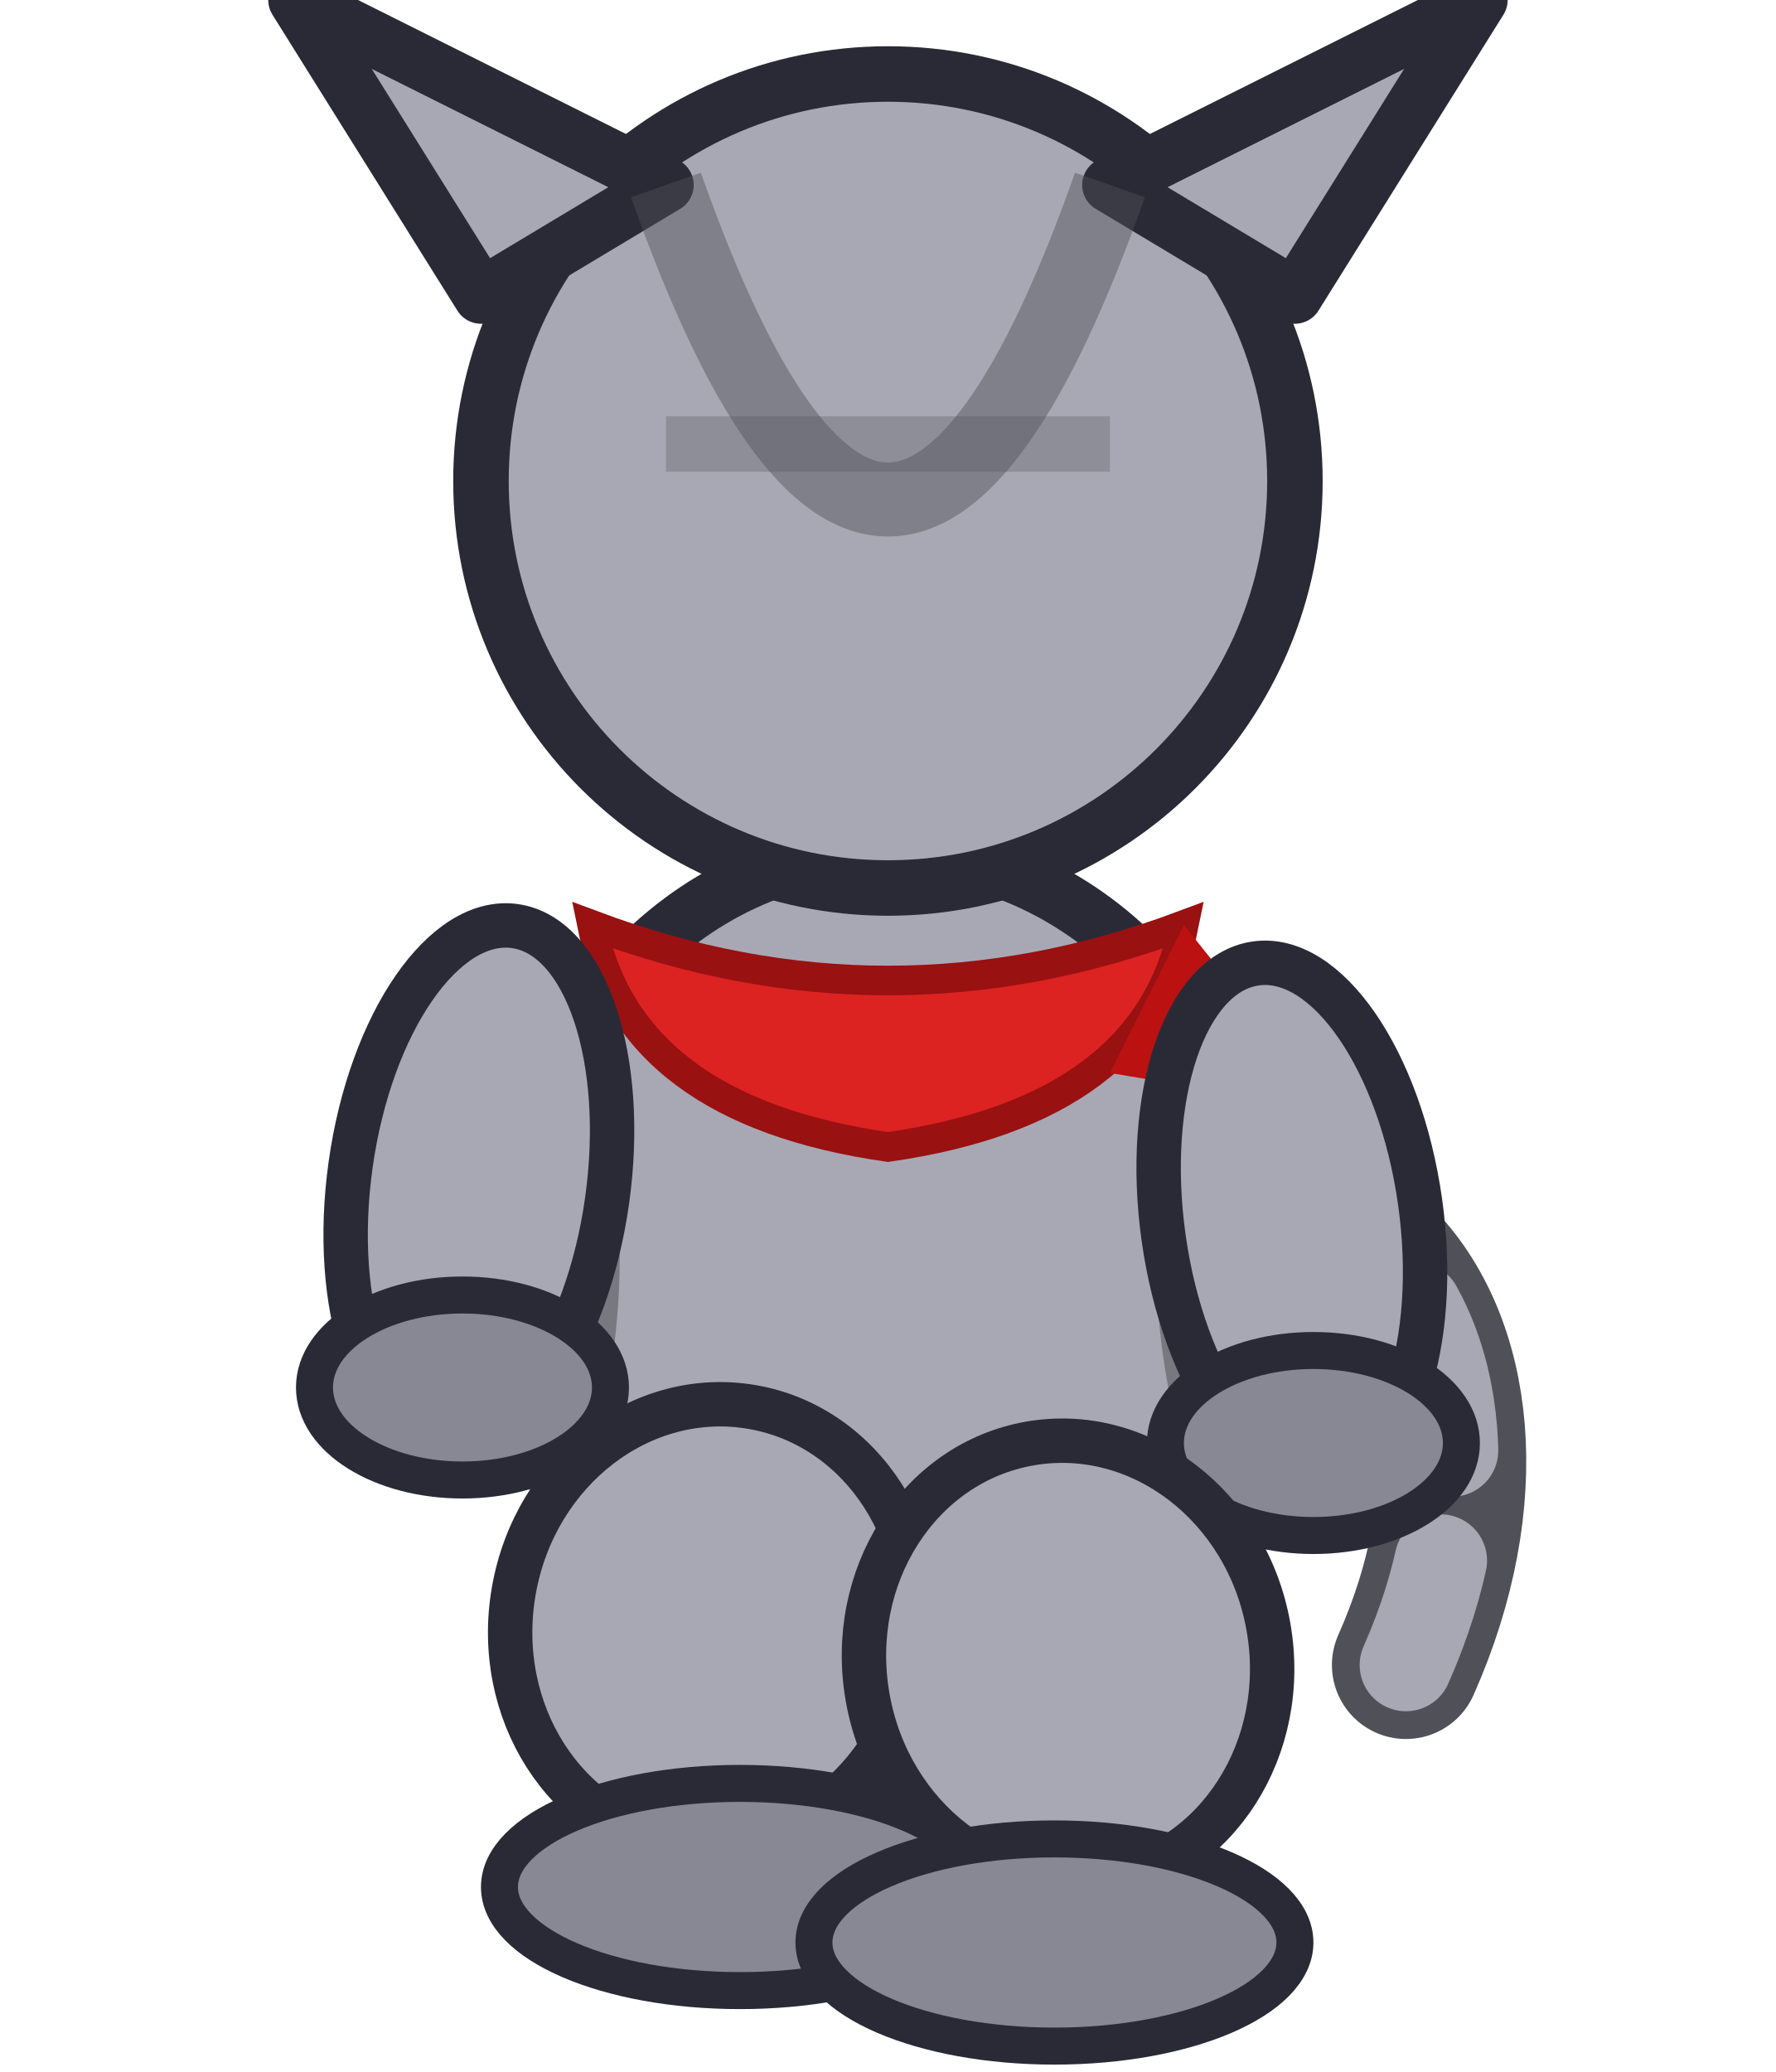
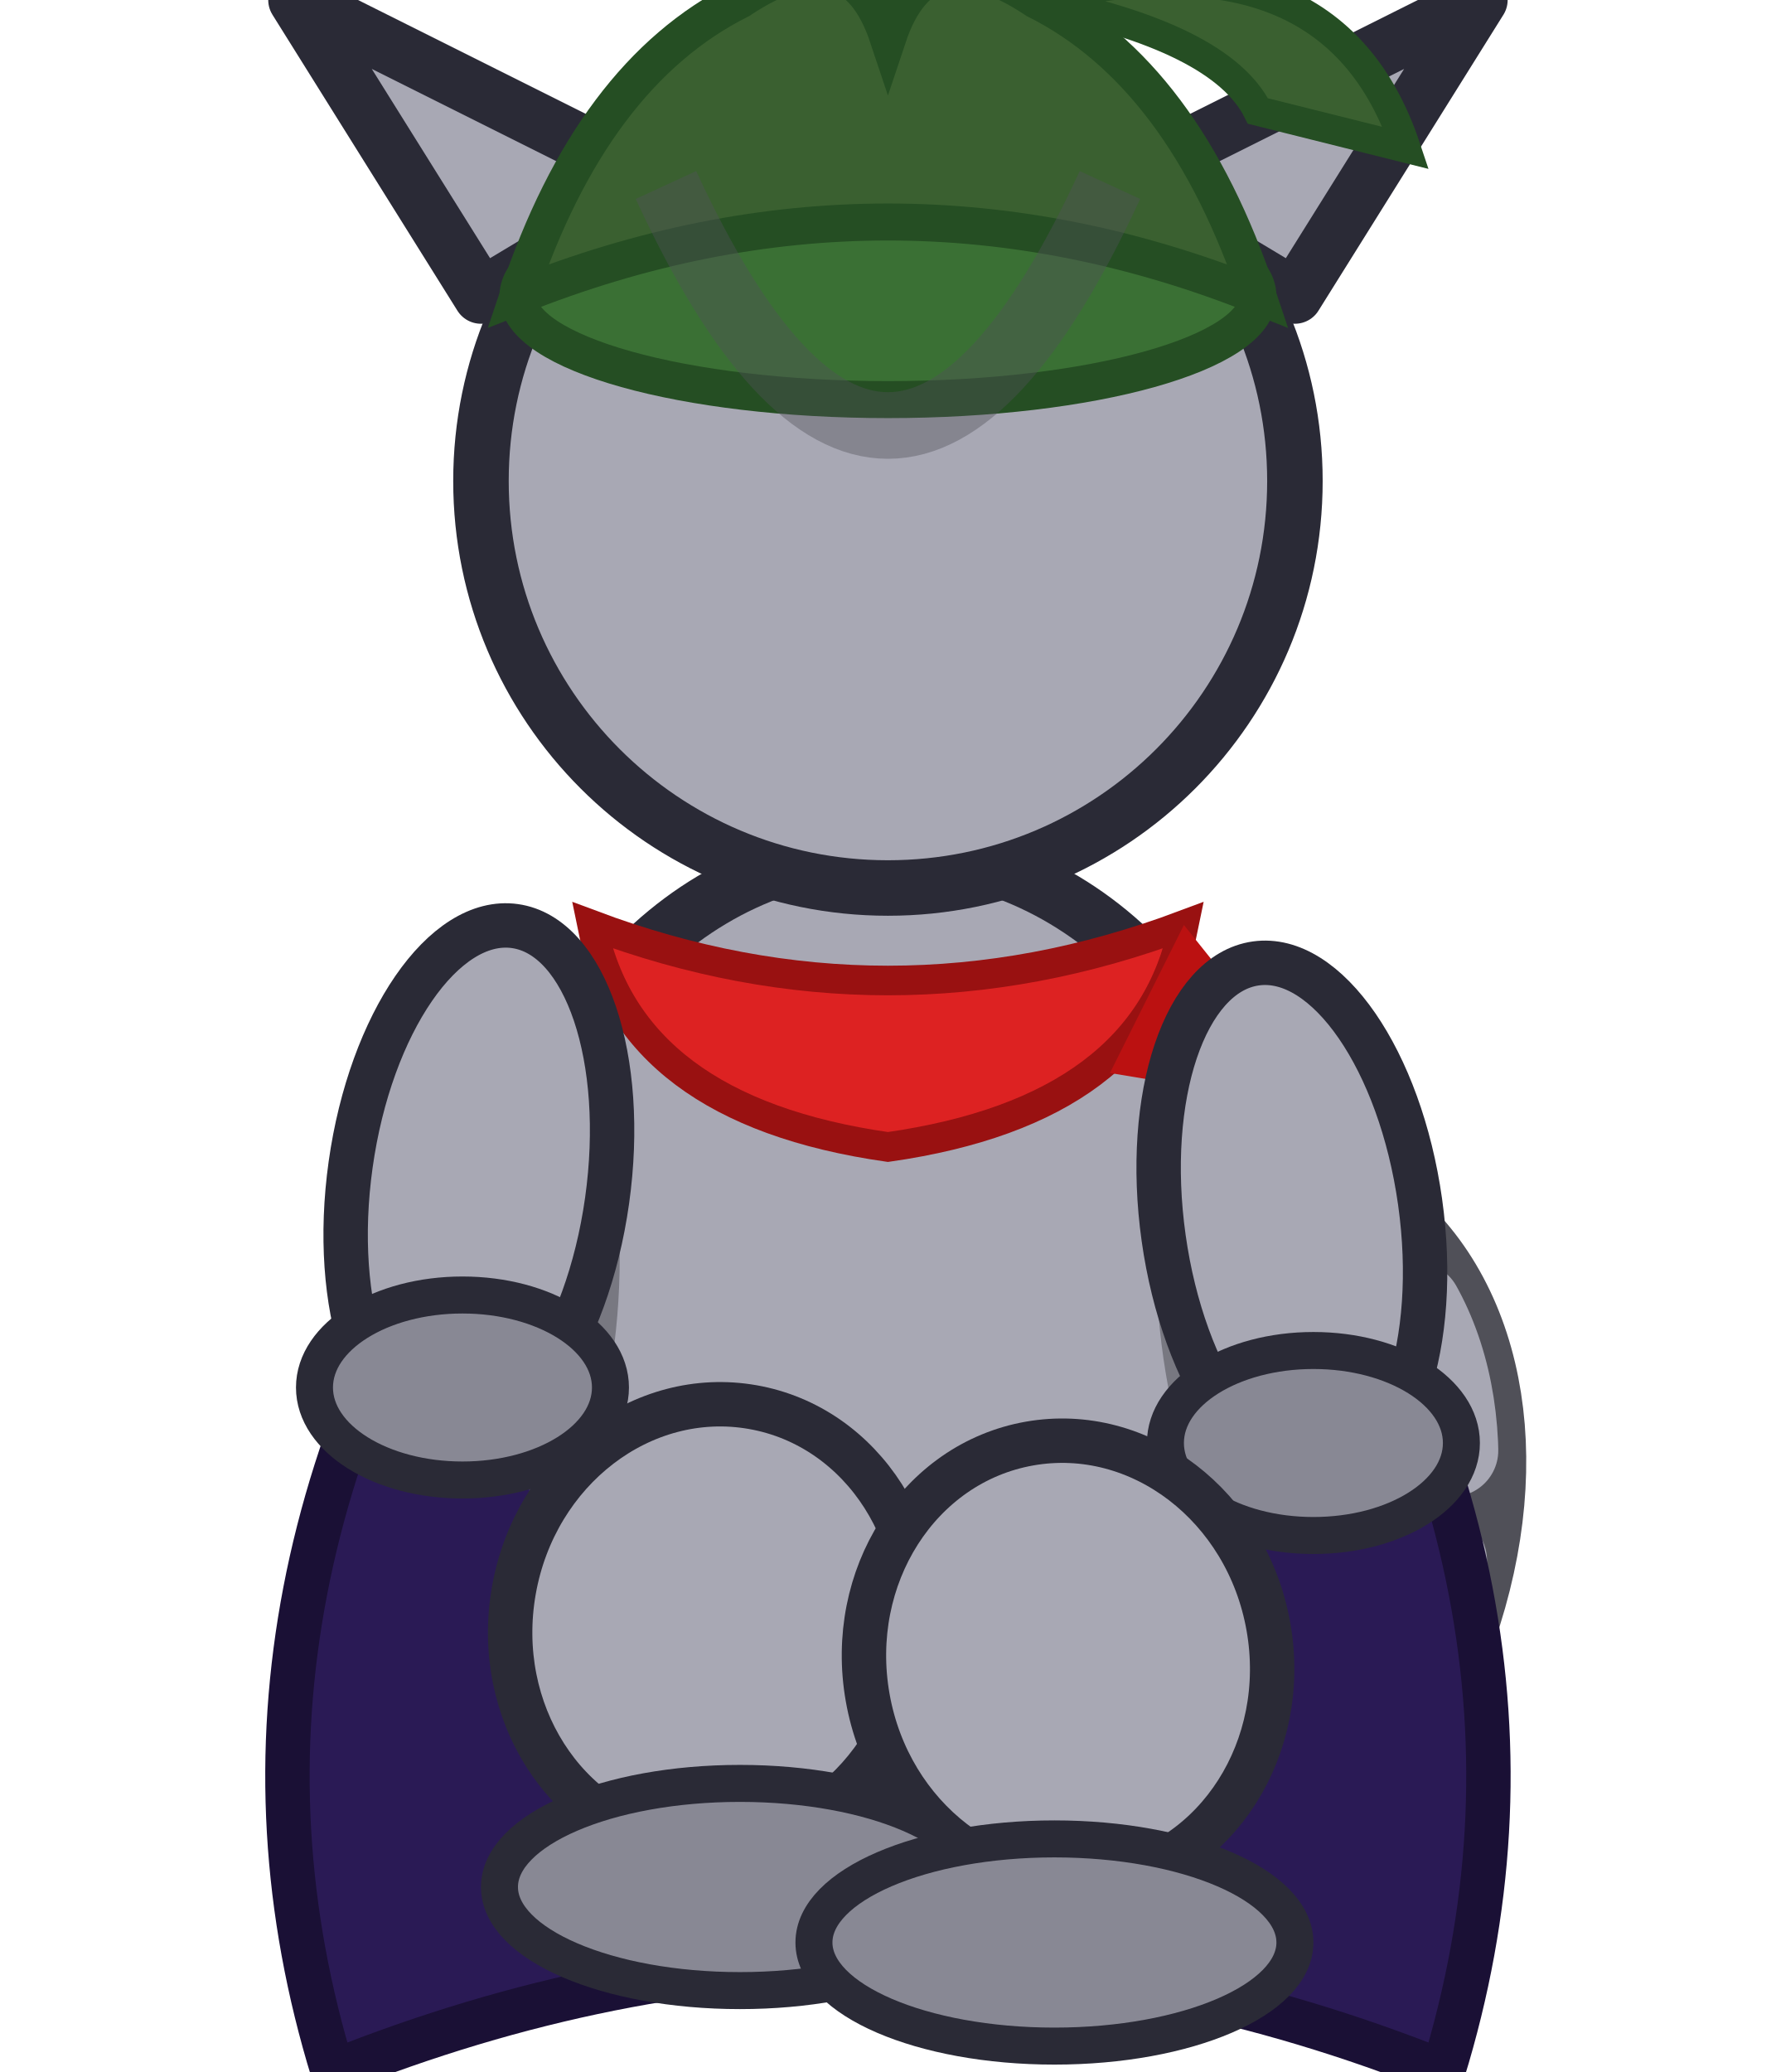
<svg xmlns="http://www.w3.org/2000/svg" viewBox="0 0 48 56">
  <path d="M26,35 C36,28 42,36 38,45" fill="none" stroke="#505058" stroke-width="4" stroke-linecap="round" />
  <path d="M26,35 C36,28 42,36 38,45" fill="none" stroke="#A8A8B4" stroke-width="2.5" stroke-linecap="round" stroke-dasharray="4,3" />
+   <path d="M14,30 Q5,43 9,56 Q24,50 39,56 Q43,43 34,30" fill="#2A1A55" stroke="#1A1035" stroke-width="1.2" />
+   <path d="M14,30 Q24,34 34,30" fill="none" stroke="#5533AA" stroke-width="1.2" />
  <ellipse cx="24" cy="34" rx="10" ry="11" fill="#A8A8B4" stroke="#2A2A36" stroke-width="1.5" />
  <path d="M15,28 Q17,34 15,40" fill="none" stroke="#505058" stroke-width="1.5" stroke-linecap="round" opacity="0.55" />
  <path d="M33,28 Q31,34 33,40" fill="none" stroke="#505058" stroke-width="1.5" stroke-linecap="round" opacity="0.55" />
+   <rect x="16" y="42" width="16" height="2.5" rx="1.2" fill="#7A5A12" stroke="#4A3608" stroke-width="0.8" />
  <path d="M16,25 Q24,28 32,25 Q31,30 24,31 Q17,30 16,25 Z" fill="#DD2222" stroke="#991111" stroke-width="0.8" />
  <path d="M32,25 L36,30 L30,29 Z" fill="#BB1111" />
  <ellipse cx="13.5" cy="32" rx="3.5" ry="7" fill="#A8A8B4" stroke="#2A2A36" stroke-width="1.2" transform="rotate(8,13.5,28)" />
  <ellipse cx="34.5" cy="33" rx="3.5" ry="7" fill="#A8A8B4" stroke="#2A2A36" stroke-width="1.2" transform="rotate(-8,34.5,30)" />
  <ellipse cx="12.5" cy="37.5" rx="4" ry="2.5" fill="#888894" stroke="#2A2A36" stroke-width="1" />
  <ellipse cx="35.5" cy="39" rx="4" ry="2.5" fill="#888894" stroke="#2A2A36" stroke-width="1" />
  <ellipse cx="20" cy="44" rx="5.5" ry="6" fill="#A8A8B4" stroke="#2A2A36" stroke-width="1.2" transform="rotate(10,20,40)" />
  <ellipse cx="28" cy="45" rx="5.5" ry="6" fill="#A8A8B4" stroke="#2A2A36" stroke-width="1.2" transform="rotate(-10,28,40)" />
  <ellipse cx="20" cy="51" rx="6.5" ry="2.8" fill="#888894" stroke="#2A2A36" stroke-width="1" />
  <ellipse cx="28.5" cy="52.5" rx="6.5" ry="2.8" fill="#888894" stroke="#2A2A36" stroke-width="1" />
  <circle cx="24" cy="13" r="11" fill="#A8A8B4" stroke="#2A2A36" stroke-width="1.5" />
  <polygon points="13,8 8,0 18,5" fill="#A8A8B4" stroke="#2A2A36" stroke-width="1.5" stroke-linejoin="round" />
  <polygon points="35,8 40,0 30,5" fill="#A8A8B4" stroke="#2A2A36" stroke-width="1.5" stroke-linejoin="round" />
-   <path d="M18,5 Q24,22 30,5" fill="none" stroke="#505058" stroke-width="2" opacity="0.45" />
-   <line x1="18" y1="12" x2="30" y2="12" stroke="#505058" stroke-width="1.5" opacity="0.3" />
+   <ellipse cx="24" cy="8" rx="10" ry="2.8" fill="#3A7034" stroke="#254E23" stroke-width="1" />
+   <path d="M14,8 Q24,4 34,8 Q32,2 28,0 Q25,-2 24,1 Q23,-2 20,0 Q16,2 14,8 Z" fill="#3A6030" stroke="#254E23" stroke-width="1" />
+   <path d="M28,0 Q36,-2 38,4 L34,3 Q33,1 28,0 Z" fill="#3A6030" stroke="#254E23" stroke-width="0.8" />
+   <path d="M18,5 Q24,18 30,5" fill="none" stroke="#505058" stroke-width="1.8" opacity="0.4" />
</svg>
